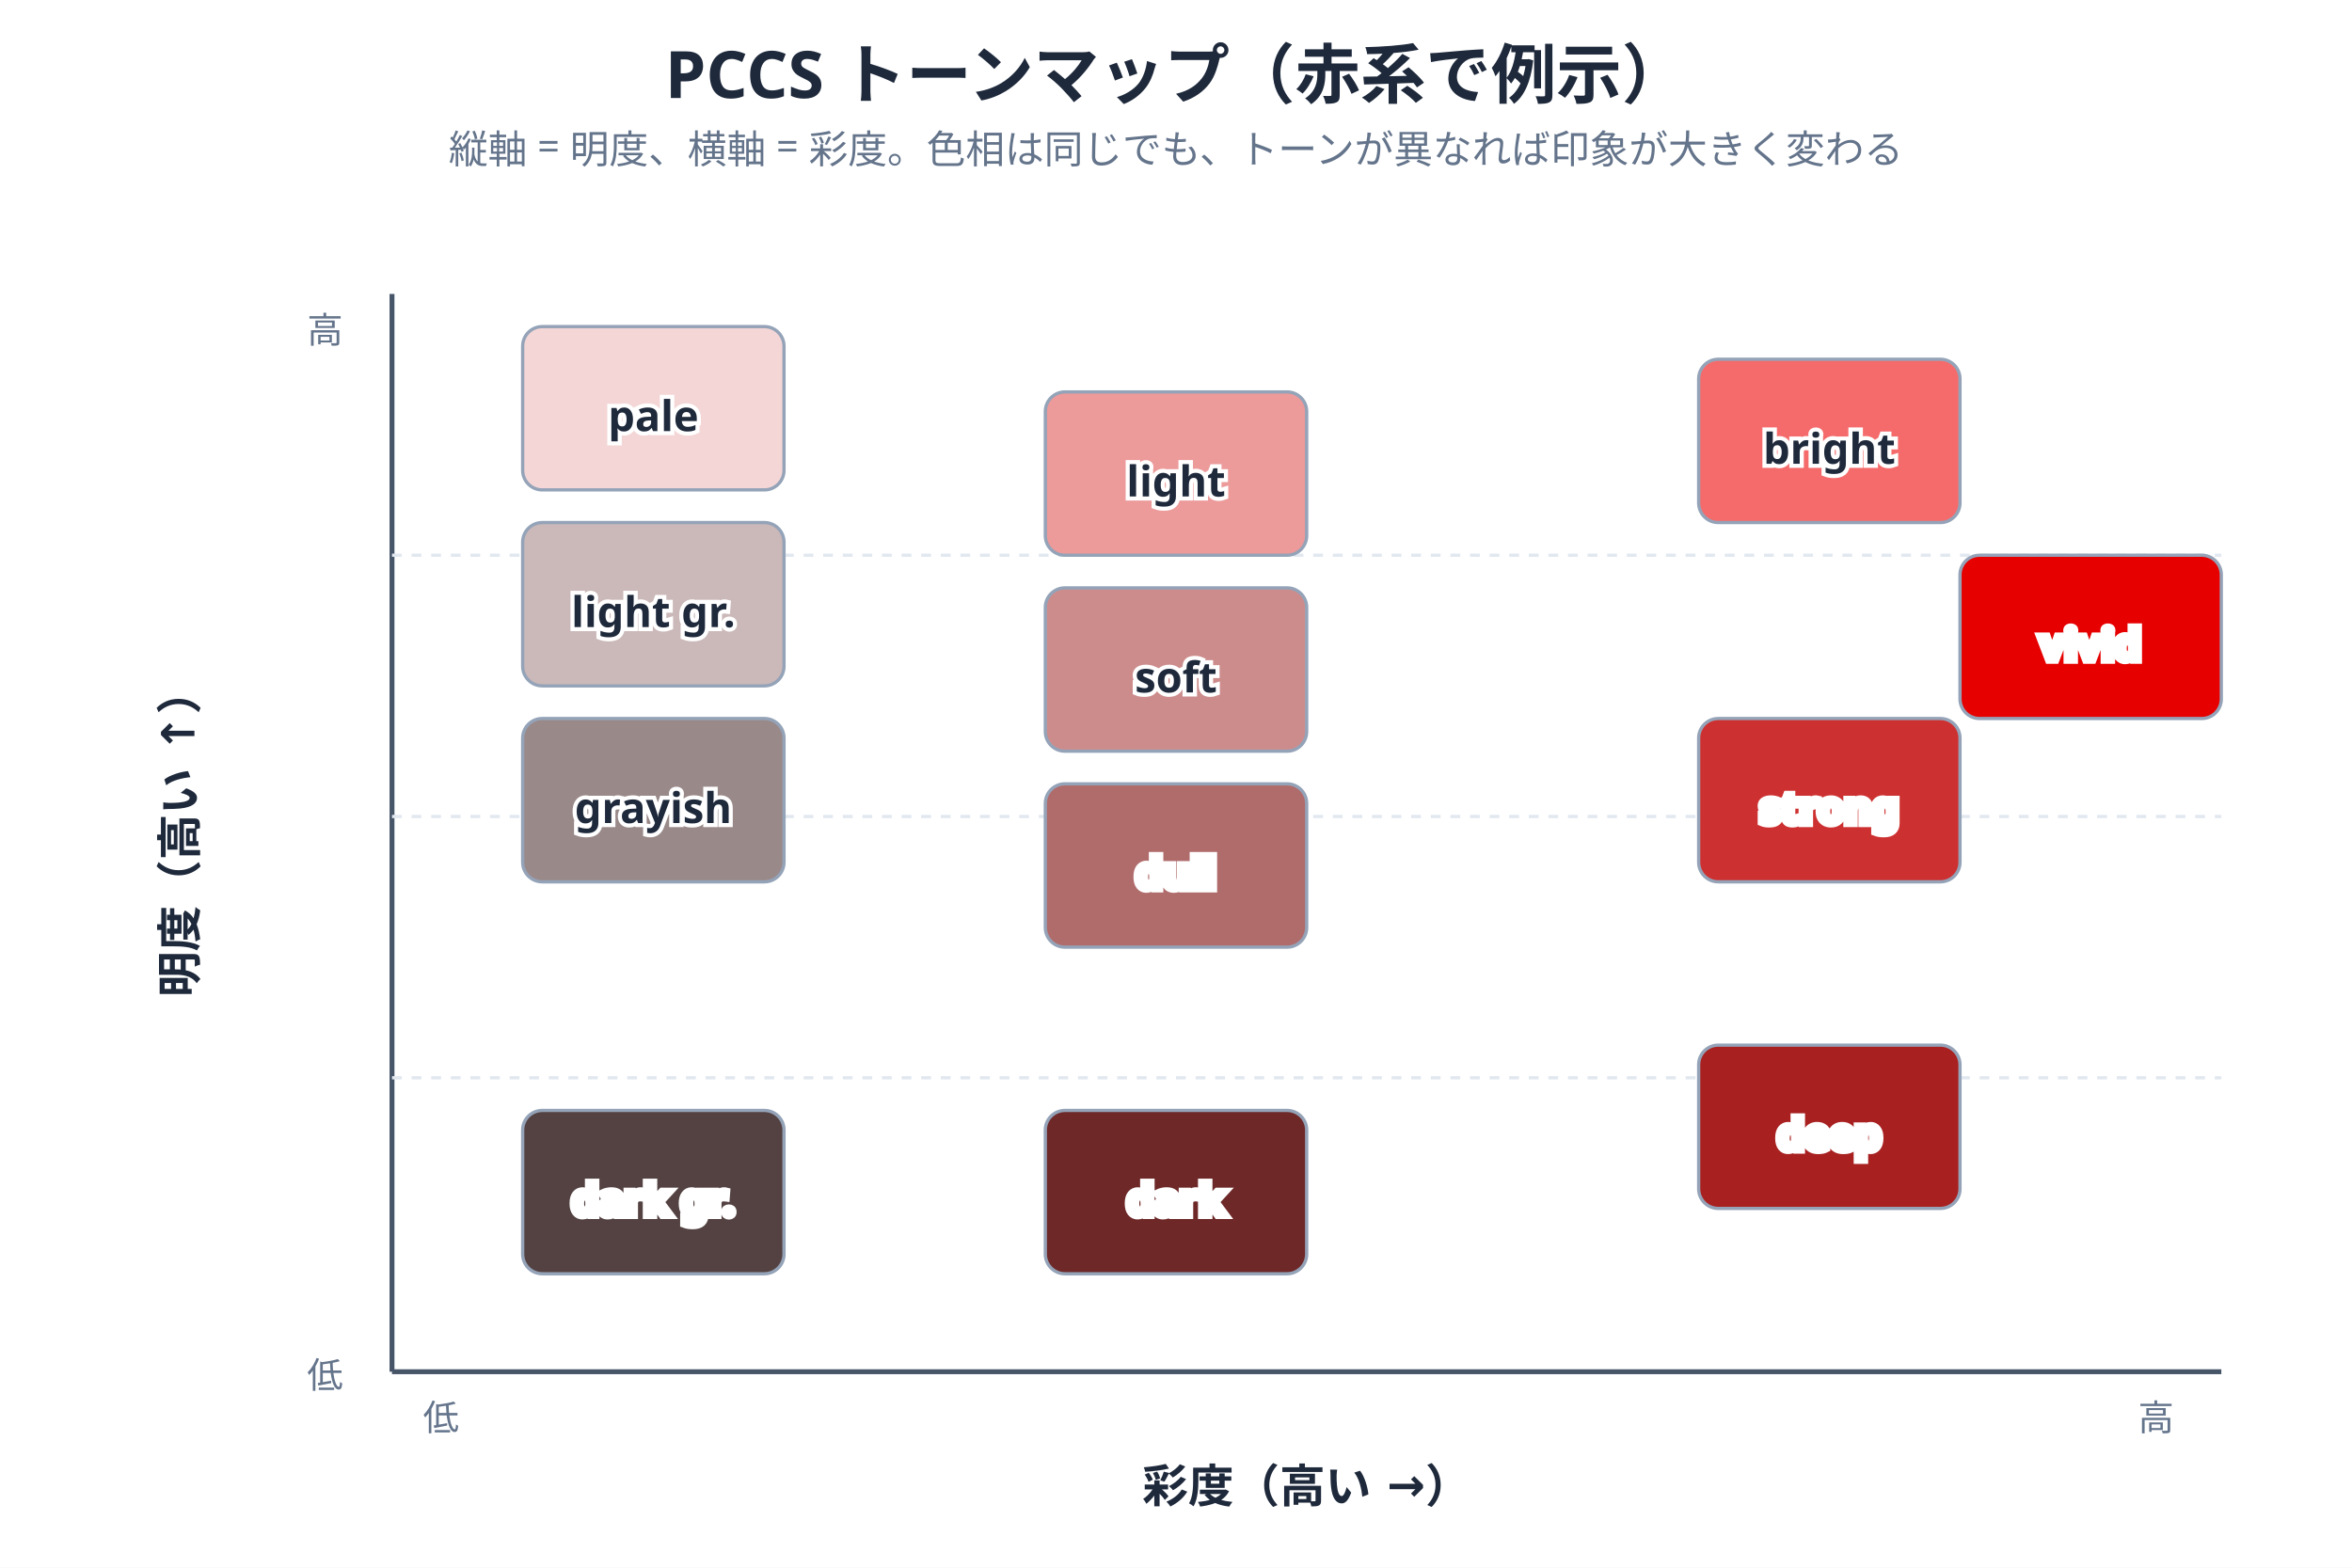
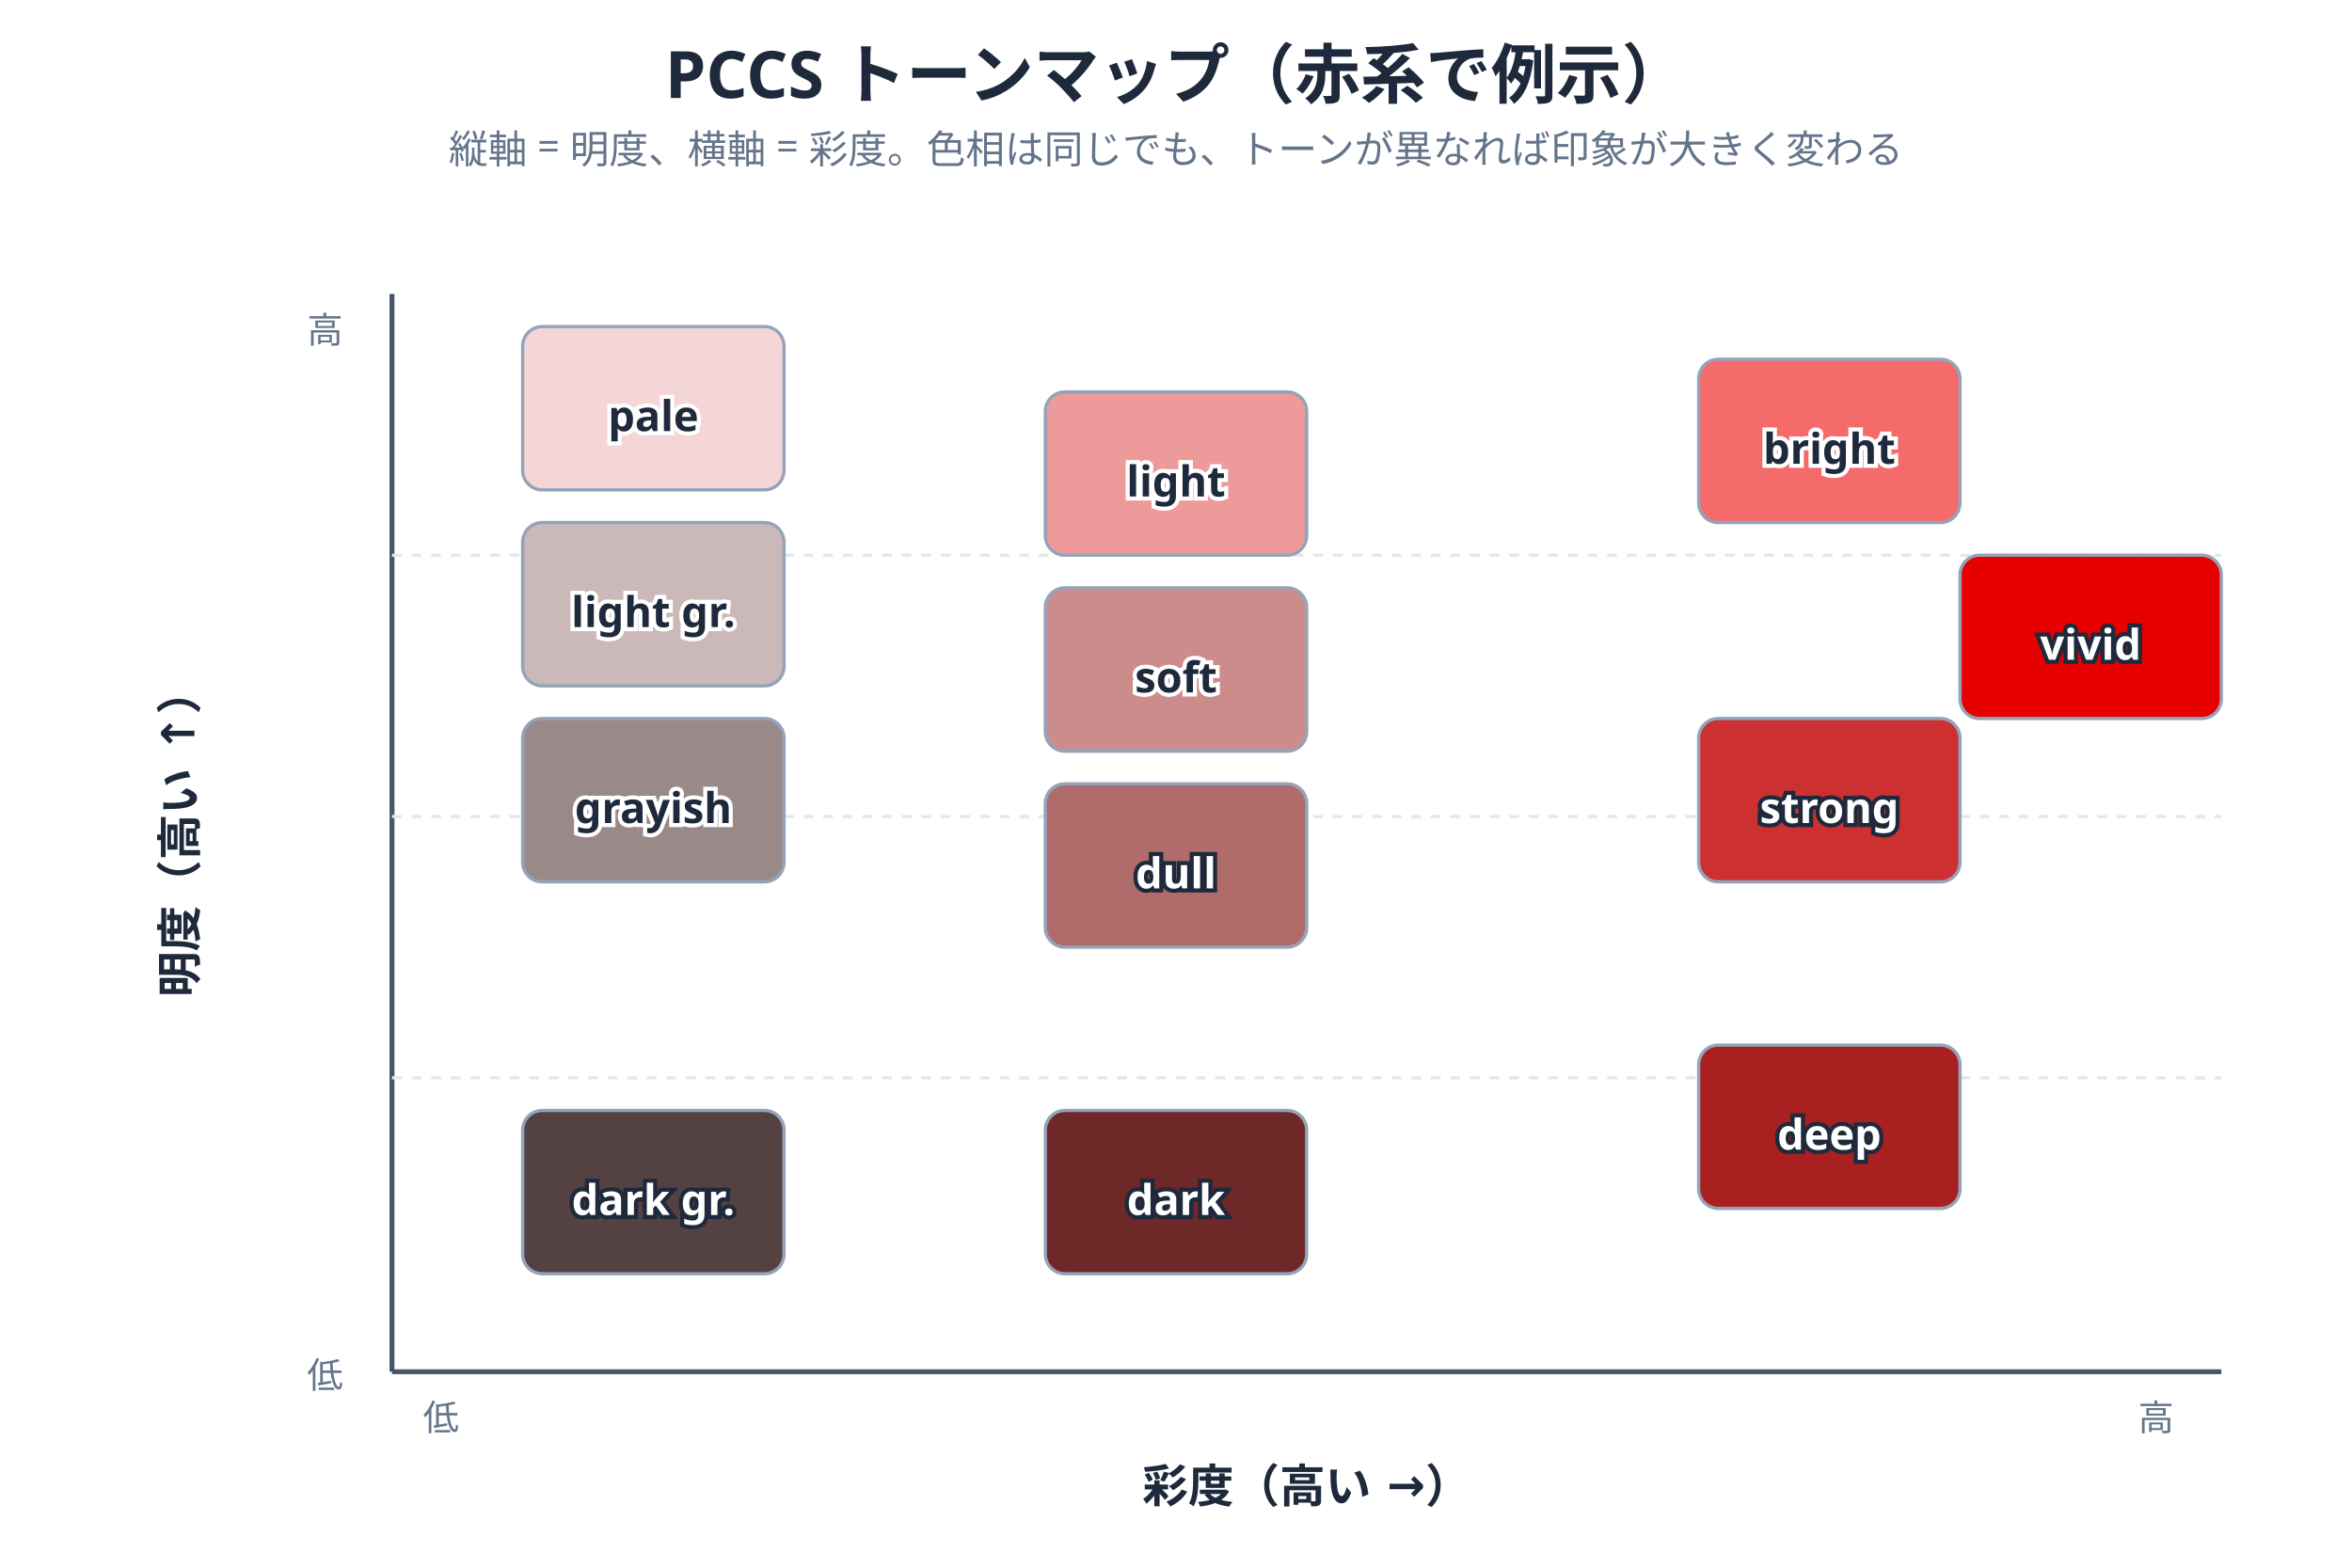
<svg xmlns="http://www.w3.org/2000/svg" viewBox="0 0 720 480" role="img" aria-labelledby="title desc">
  <style>
    .bg { fill: #ffffff; }
    .t-h1 { fill: #1e293b; }
    .t-h2 { fill: #475569; }
    .t-h3 { fill: #64748b; }
    .t-muted { fill: #94a3b8; }
    .axis { stroke: #475569; }
    .grid { stroke: #e2e8f0; }
+     /* トーンラベルは色サンプル上に乗る。箱の色はテーマで変わらないため、
+        ラベルの配色（縁取り・文字色）もテーマに依存させない。
+        明るい箱=濃い文字＋白縁取り / 暗い箱=白文字＋濃い縁取り */
    .tone-label-stroke { stroke: #ffffff; }
+     .tone-label-stroke-dark { stroke: #1e293b; }
    @media (prefers-color-scheme: dark) {
      .bg { fill: #1f1f1f; }
      .t-h1 { fill: #e2e8f0; }
      .t-h2 { fill: #cbd5e1; }
      .t-h3 { fill: #94a3b8; }
      .t-muted { fill: #64748b; }
      .axis { stroke: #94a3b8; }
      .grid { stroke: #333333; }
-       .tone-label-stroke { stroke: #1f1f1f; }
    }
  </style>
  <rect class="bg" width="720" height="480" />
  <text x="360" y="30" text-anchor="middle" font-family="sans-serif" font-size="20" font-weight="700" class="t-h1">PCCS トーンマップ（赤系で例示）</text>
  <text x="360" y="50" text-anchor="middle" font-family="sans-serif" font-size="12" class="t-h3">縦軸 = 明度、横軸 = 彩度。色相は同じでも、トーンが異なれば印象が大きく変わる</text>
  <line x1="120" y1="90" x2="120" y2="420" class="axis" stroke-width="1.5" />
  <line x1="120" y1="420" x2="680" y2="420" class="axis" stroke-width="1.5" />
  <text x="60" y="255" text-anchor="middle" font-family="sans-serif" font-size="14" font-weight="700" class="t-h1" transform="rotate(-90 60 255)">明度（高い ↑）</text>
  <text x="105" y="105" text-anchor="end" font-family="sans-serif" font-size="11" class="t-h3">高</text>
  <text x="105" y="425" text-anchor="end" font-family="sans-serif" font-size="11" class="t-h3">低</text>
  <text x="400" y="460" text-anchor="middle" font-family="sans-serif" font-size="14" font-weight="700" class="t-h1">彩度（高い →）</text>
  <text x="135" y="438" text-anchor="middle" font-family="sans-serif" font-size="11" class="t-h3">低</text>
  <text x="660" y="438" text-anchor="middle" font-family="sans-serif" font-size="11" class="t-h3">高</text>
  <g class="grid" stroke-width="1" stroke-dasharray="3 3" fill="none">
    <line x1="120" y1="170" x2="680" y2="170" />
    <line x1="120" y1="250" x2="680" y2="250" />
    <line x1="120" y1="330" x2="680" y2="330" />
  </g>
  <g>
    <rect x="160" y="100" width="80" height="50" rx="6" fill="#f4d6d6" stroke="#94a3b8" />
    <text x="200" y="132" text-anchor="middle" font-family="sans-serif" font-size="13" font-weight="700" paint-order="stroke" class="tone-label-stroke" stroke-width="2.5" fill="#1e293b">pale</text>
  </g>
  <g>
    <rect x="160" y="160" width="80" height="50" rx="6" fill="#cbb8b8" stroke="#94a3b8" />
    <text x="200" y="192" text-anchor="middle" font-family="sans-serif" font-size="13" font-weight="700" paint-order="stroke" class="tone-label-stroke" stroke-width="2.5" fill="#1e293b">light gr.</text>
  </g>
  <g>
    <rect x="320" y="120" width="80" height="50" rx="6" fill="#ec9a9a" stroke="#94a3b8" />
    <text x="360" y="152" text-anchor="middle" font-family="sans-serif" font-size="13" font-weight="700" paint-order="stroke" class="tone-label-stroke" stroke-width="2.5" fill="#1e293b">light</text>
  </g>
  <g>
    <rect x="520" y="110" width="80" height="50" rx="6" fill="#f56b6b" stroke="#94a3b8" />
    <text x="560" y="142" text-anchor="middle" font-family="sans-serif" font-size="13" font-weight="700" paint-order="stroke" class="tone-label-stroke" stroke-width="2.5" fill="#1e293b">bright</text>
  </g>
  <g>
    <rect x="320" y="180" width="80" height="50" rx="6" fill="#cd8c8c" stroke="#94a3b8" />
    <text x="360" y="212" text-anchor="middle" font-family="sans-serif" font-size="13" font-weight="700" paint-order="stroke" class="tone-label-stroke" stroke-width="2.5" fill="#1e293b">soft</text>
  </g>
  <g>
    <rect x="160" y="220" width="80" height="50" rx="6" fill="#9a8989" stroke="#94a3b8" />
    <text x="200" y="252" text-anchor="middle" font-family="sans-serif" font-size="13" font-weight="700" paint-order="stroke" class="tone-label-stroke" stroke-width="2.5" fill="#1e293b">grayish</text>
  </g>
  <g>
    <rect x="320" y="240" width="80" height="50" rx="6" fill="#b06b6b" stroke="#94a3b8" />
-     <text x="360" y="272" text-anchor="middle" font-family="sans-serif" font-size="13" font-weight="700" paint-order="stroke" class="tone-label-stroke" stroke-width="2.5" fill="#ffffff">dull</text>
+     <text x="360" y="272" text-anchor="middle" font-family="sans-serif" font-size="13" font-weight="700" paint-order="stroke" class="tone-label-stroke-dark" stroke-width="2.5" fill="#ffffff">dull</text>
  </g>
  <g>
    <rect x="520" y="220" width="80" height="50" rx="6" fill="#cd3030" stroke="#94a3b8" />
-     <text x="560" y="252" text-anchor="middle" font-family="sans-serif" font-size="13" font-weight="700" paint-order="stroke" class="tone-label-stroke" stroke-width="2.5" fill="#ffffff">strong</text>
+     <text x="560" y="252" text-anchor="middle" font-family="sans-serif" font-size="13" font-weight="700" paint-order="stroke" class="tone-label-stroke-dark" stroke-width="2.5" fill="#ffffff">strong</text>
  </g>
  <g>
    <rect x="600" y="170" width="80" height="50" rx="6" fill="#e60000" stroke="#94a3b8" />
-     <text x="640" y="202" text-anchor="middle" font-family="sans-serif" font-size="13" font-weight="700" paint-order="stroke" class="tone-label-stroke" stroke-width="2.5" fill="#ffffff">vivid</text>
+     <text x="640" y="202" text-anchor="middle" font-family="sans-serif" font-size="13" font-weight="700" paint-order="stroke" class="tone-label-stroke-dark" stroke-width="2.5" fill="#ffffff">vivid</text>
  </g>
  <g>
    <rect x="160" y="340" width="80" height="50" rx="6" fill="#544242" stroke="#94a3b8" />
-     <text x="200" y="372" text-anchor="middle" font-family="sans-serif" font-size="13" font-weight="700" paint-order="stroke" class="tone-label-stroke" stroke-width="2.5" fill="#ffffff">dark gr.</text>
+     <text x="200" y="372" text-anchor="middle" font-family="sans-serif" font-size="13" font-weight="700" paint-order="stroke" class="tone-label-stroke-dark" stroke-width="2.5" fill="#ffffff">dark gr.</text>
  </g>
  <g>
    <rect x="320" y="340" width="80" height="50" rx="6" fill="#6e2828" stroke="#94a3b8" />
-     <text x="360" y="372" text-anchor="middle" font-family="sans-serif" font-size="13" font-weight="700" paint-order="stroke" class="tone-label-stroke" stroke-width="2.5" fill="#ffffff">dark</text>
+     <text x="360" y="372" text-anchor="middle" font-family="sans-serif" font-size="13" font-weight="700" paint-order="stroke" class="tone-label-stroke-dark" stroke-width="2.5" fill="#ffffff">dark</text>
  </g>
  <g>
    <rect x="520" y="320" width="80" height="50" rx="6" fill="#a82020" stroke="#94a3b8" />
-     <text x="560" y="352" text-anchor="middle" font-family="sans-serif" font-size="13" font-weight="700" paint-order="stroke" class="tone-label-stroke" stroke-width="2.5" fill="#ffffff">deep</text>
+     <text x="560" y="352" text-anchor="middle" font-family="sans-serif" font-size="13" font-weight="700" paint-order="stroke" class="tone-label-stroke-dark" stroke-width="2.5" fill="#ffffff">deep</text>
  </g>
</svg>
